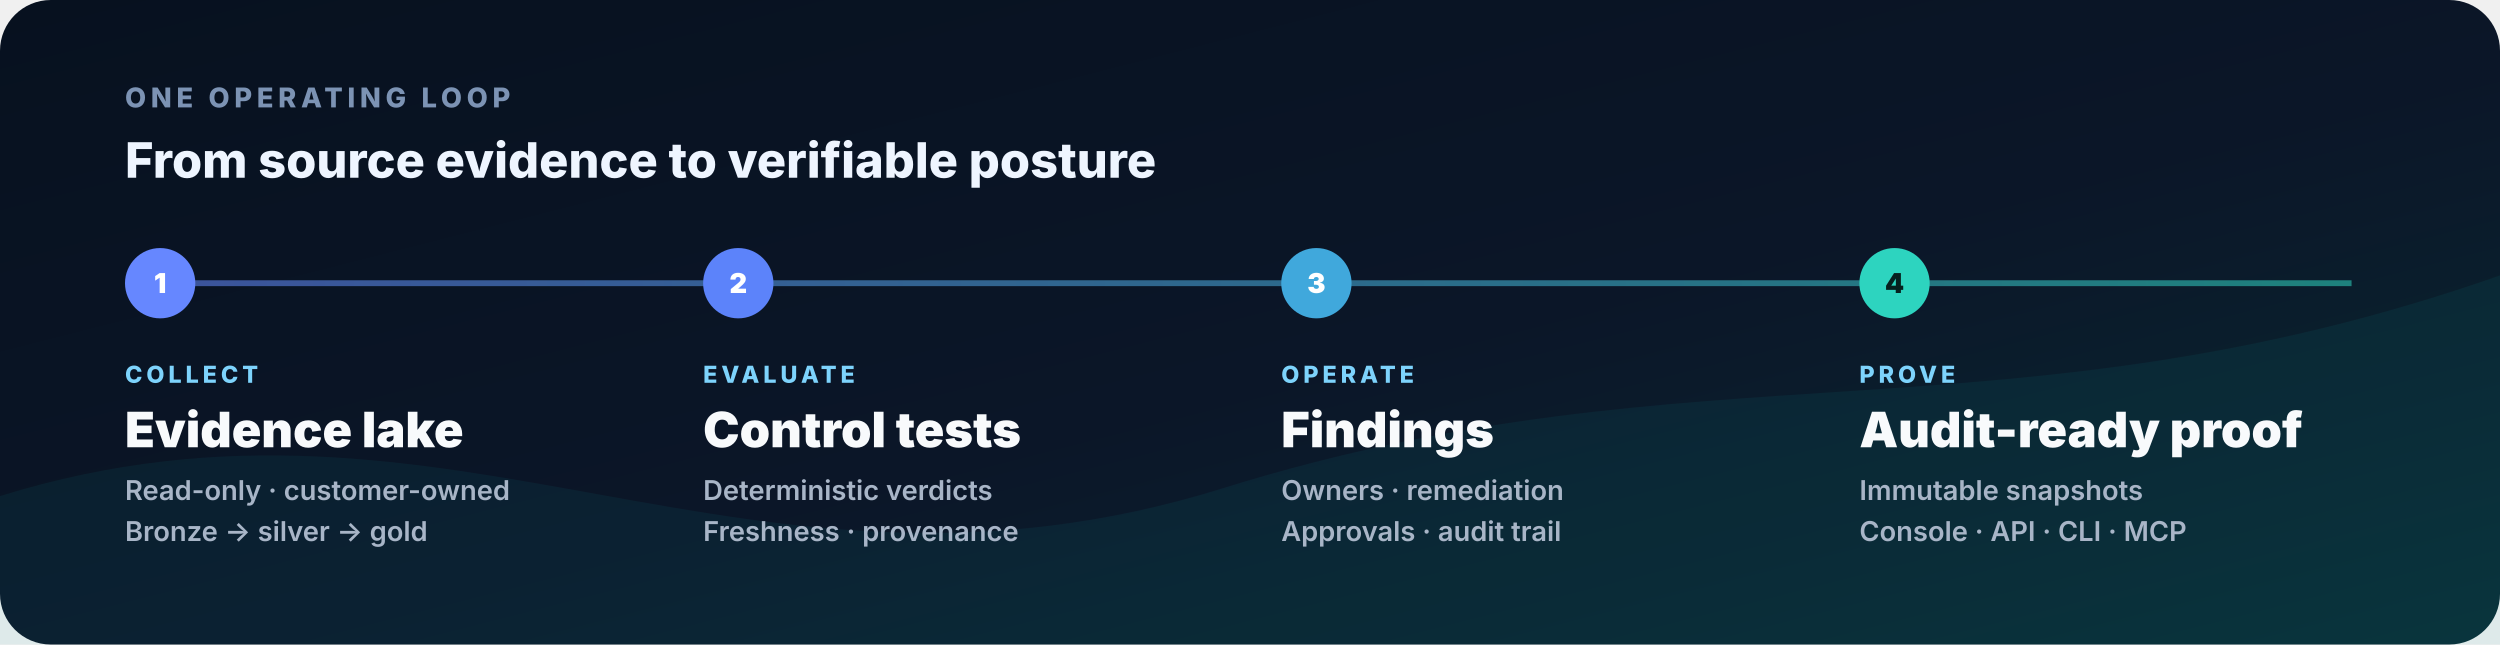
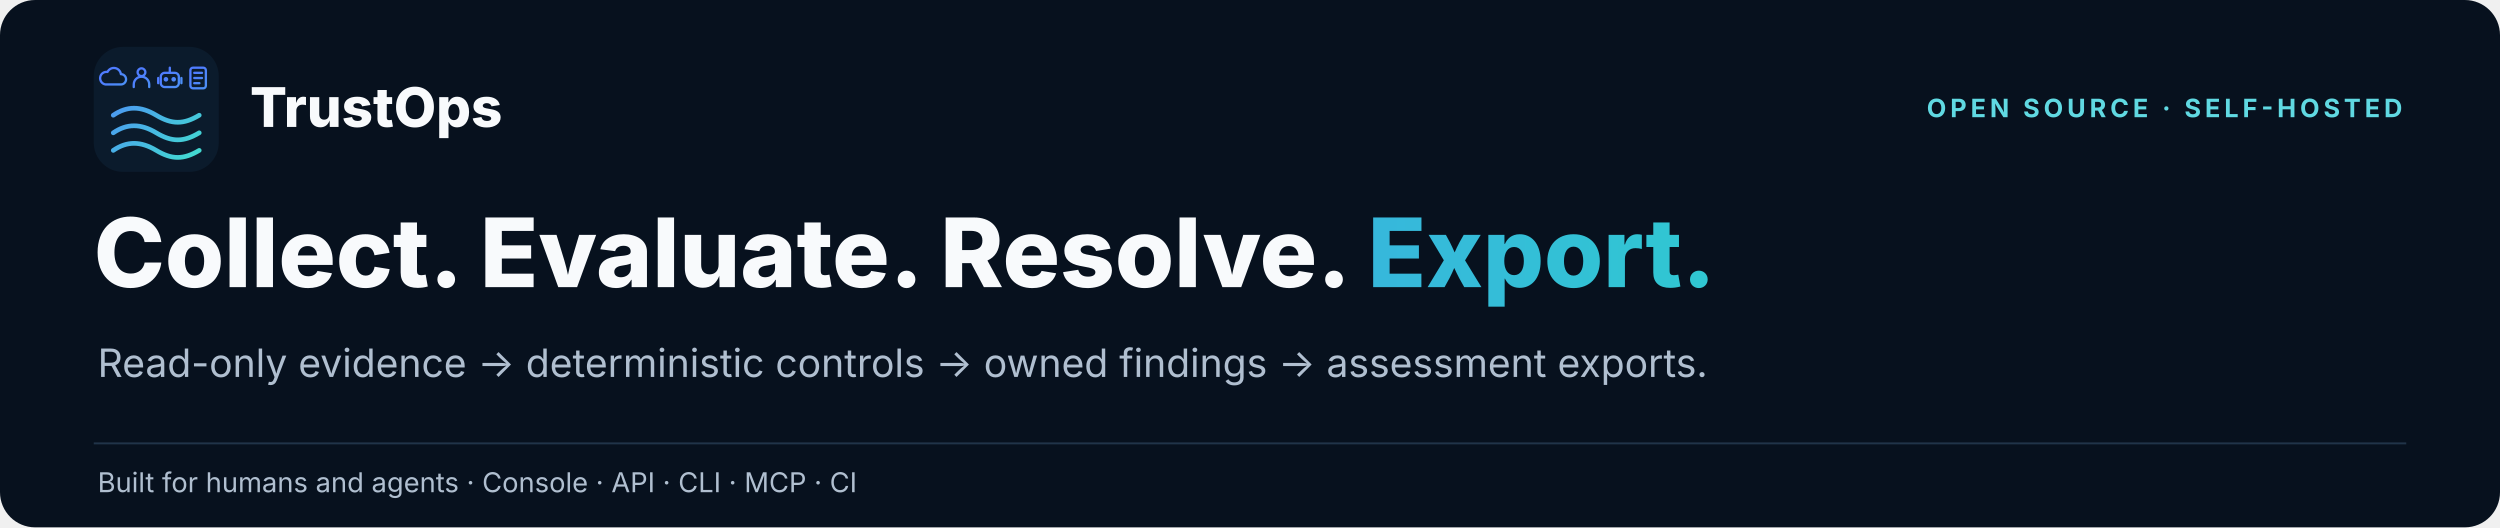
- <svg xmlns="http://www.w3.org/2000/svg" width="1280" height="330" viewBox="0 0 1280 330" role="img" aria-labelledby="title desc">
+ <svg xmlns="http://www.w3.org/2000/svg" width="1280" height="270" viewBox="0 0 1280 270" role="img" aria-labelledby="title desc">
  <defs>
-     <linearGradient id="bg" x1="0" y1="0" x2="1" y2="1">
-       <stop stop-color="#07111f" />
-       <stop offset="0.55" stop-color="#0b1628" />
-       <stop offset="1" stop-color="#092b34" />
+     <linearGradient id="accent" x2="1" y2="0">
+       <stop stop-color="#4f7cff" />
+       <stop offset="1" stop-color="#30c7d2" />
    </linearGradient>
-     <linearGradient id="line" x1="70" y1="0" x2="1210" y2="0" gradientUnits="userSpaceOnUse">
-       <stop stop-color="#6687ff" />
-       <stop offset="1" stop-color="#2dd4bf" />
+     <linearGradient id="lake" gradientUnits="userSpaceOnUse" x1="4" y1="7" x2="55" y2="58">
+       <stop stop-color="#4f7cff" />
+       <stop offset="1" stop-color="#42dfcf" />
    </linearGradient>
-     <style>
-       .font { font-family: Inter, ui-sans-serif, system-ui, -apple-system, BlinkMacSystemFont, 'Segoe UI', sans-serif; }
-       .step { font-size: 12px; font-weight: 800; letter-spacing: 2px; fill: #7dd3fc; }
-       .name { font-size: 25px; font-weight: 850; fill: #f8fafc; }
-       .body { font-size: 14px; font-weight: 600; fill: #a8b5c7; }
-     </style>
  </defs>
-   <rect width="1280" height="330" rx="26" fill="url(#bg)" />
-   <path d="M0 254C232 182 382 326 626 250s403-21 654-109v189H0Z" fill="#0da6a6" opacity="0.08" />
-   <g class="font">
-     <text x="64" y="55" font-size="14" font-weight="800" letter-spacing="2.4" fill="#7c93b4">ONE OPERATING LOOP</text>
-     <text x="64" y="91" font-size="25" font-weight="800" fill="#eef5ff">From source evidence to verifiable posture</text>
-     <path d="M76 145H1204" stroke="url(#line)" stroke-width="3" opacity="0.55" />
-     <g transform="translate(64 124)">
-       <circle cx="18" cy="21" r="18" fill="#6687ff" />
-       <text x="18" y="26" text-anchor="middle" font-size="14" font-weight="900" fill="#fff">1</text>
-       <text x="0" y="72" class="step">COLLECT</text>
-       <text x="0" y="105" class="name">Evidence lake</text>
-       <text x="0" y="132" class="body">Read-only · customer-owned</text>
-       <text x="0" y="153" class="body">Bronze → silver → gold</text>
-     </g>
-     <g transform="translate(360 124)">
-       <circle cx="18" cy="21" r="18" fill="#5c83fa" />
-       <text x="18" y="26" text-anchor="middle" font-size="14" font-weight="900" fill="#fff">2</text>
-       <text x="0" y="72" class="step">EVALUATE</text>
-       <text x="0" y="105" class="name">Control tests</text>
-       <text x="0" y="132" class="body">Deterministic verdicts</text>
-       <text x="0" y="153" class="body">Freshness · provenance</text>
-     </g>
-     <g transform="translate(656 124)">
-       <circle cx="18" cy="21" r="18" fill="#40a8dc" />
-       <text x="18" y="26" text-anchor="middle" font-size="14" font-weight="900" fill="#fff">3</text>
-       <text x="0" y="72" class="step">OPERATE</text>
-       <text x="0" y="105" class="name">Findings</text>
-       <text x="0" y="132" class="body">Owners · remediation</text>
-       <text x="0" y="153" class="body">Approvals · audit trail</text>
-     </g>
-     <g transform="translate(952 124)">
-       <circle cx="18" cy="21" r="18" fill="#2dd4bf" />
-       <text x="18" y="26" text-anchor="middle" font-size="14" font-weight="900" fill="#06201e">4</text>
-       <text x="0" y="72" class="step">PROVE</text>
-       <text x="0" y="105" class="name">Audit-ready proof</text>
-       <text x="0" y="132" class="body">Immutable snapshots</text>
-       <text x="0" y="153" class="body">Console · API · CLI · MCP</text>
+   <rect width="1280" height="270" rx="18" fill="#07111e" />
+   <g transform="translate(48 24)">
+     <rect width="64" height="64" rx="15" fill="#0b1b2c" />
+     <g fill="none" stroke="url(#lake)" color="#5b9aff" stroke-linecap="round" stroke-linejoin="round">
+       <g stroke-width="1.8">
+         <g transform="translate(4 10) scale(.66)">
+           <path d="M3 14h12a4 4 0 0 0 0-8 5.5 5.5 0 0 0-10.4-1.7A4.5 4.5 0 0 0 3 14Z" />
+         </g>
+         <g transform="translate(18.5 10) scale(.66)">
+           <circle cx="9" cy="4.5" r="3" />
+           <path d="M3 16v-2a6 6 0 0 1 12 0v2" />
+         </g>
+         <g transform="translate(33 10) scale(.66)">
+           <rect x="2" y="5" width="14" height="11" rx="3" />
+           <path d="M9 5V1M0 9v4M18 9v4" />
+           <circle cx="6" cy="10" r=".9" fill="currentColor" />
+           <circle cx="12" cy="10" r=".9" fill="currentColor" />
+         </g>
+         <g transform="translate(47.5 10) scale(.66)">
+           <rect x="3" y="1" width="12" height="16" rx="2" />
+           <path d="M6 5h6M6 9h6M6 13h4" />
+         </g>
+       </g>
+       <g stroke-width="2.4">
+         <path d="M10 35c7-4.8 14-4.8 22 0s14 4.8 22 0M10 44c7-4.8 14-4.8 22 0s14 4.8 22 0M10 53c7-4.8 14-4.8 22 0s14 4.8 22 0" />
+       </g>
    </g>
  </g>
+   <g font-family="Inter, Arial, sans-serif">
+     <text x="128" y="65" font-size="28" font-weight="800" fill="#f8fafc">TrustOps</text>
+     <text x="1230" y="60" text-anchor="end" font-size="13" letter-spacing="2" font-weight="700" fill="#60d9e2">OPEN SOURCE · SELF-HOSTED</text>
+     <text x="48" y="147" font-size="49" font-weight="800" fill="#f8fafc">Collect. Evaluate. Resolve. <tspan fill="url(#accent)">Export.</tspan>
+     </text>
+     <text x="50" y="193" font-size="20" fill="#b0bfd0">Read-only evidence → deterministic controls → owned findings → assessment exports.</text>
+     <path d="M48 227H1232" stroke="#203449" />
+     <text x="50" y="252" font-size="14" fill="#b0bfd0">Built for humans and agents · Console · API · CLI · MCP · CI</text>
+   </g>
</svg>
